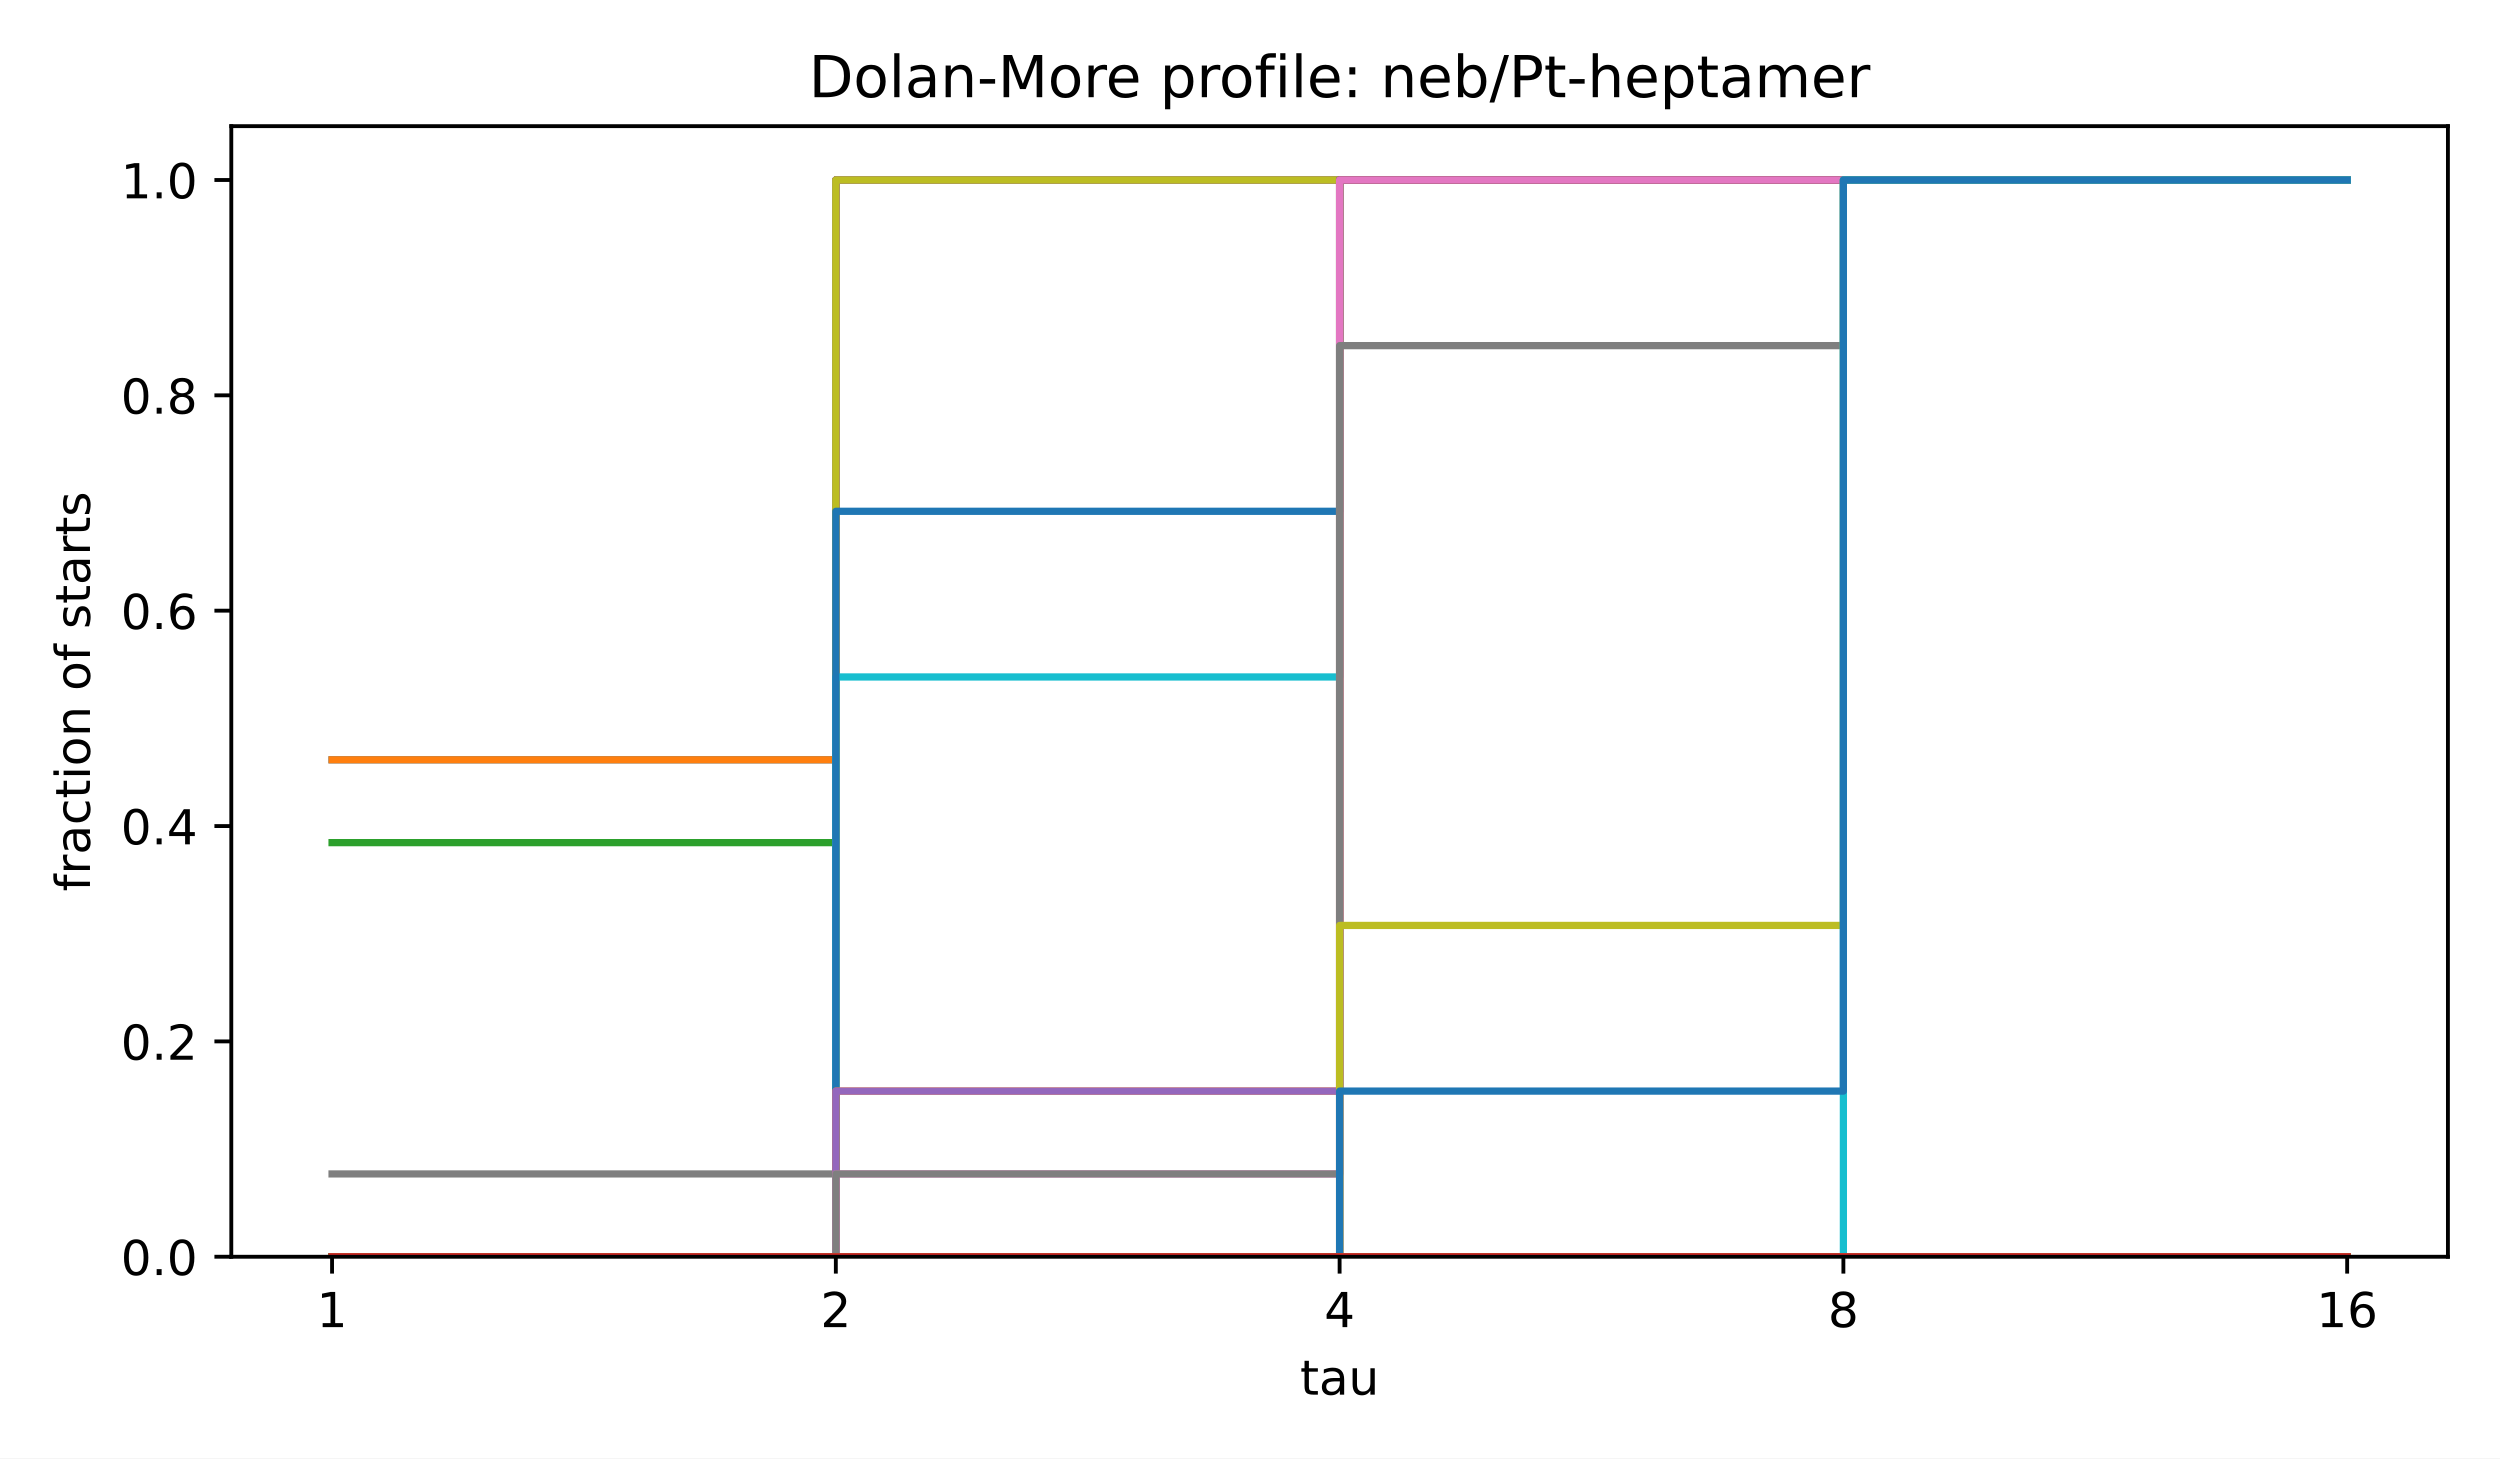
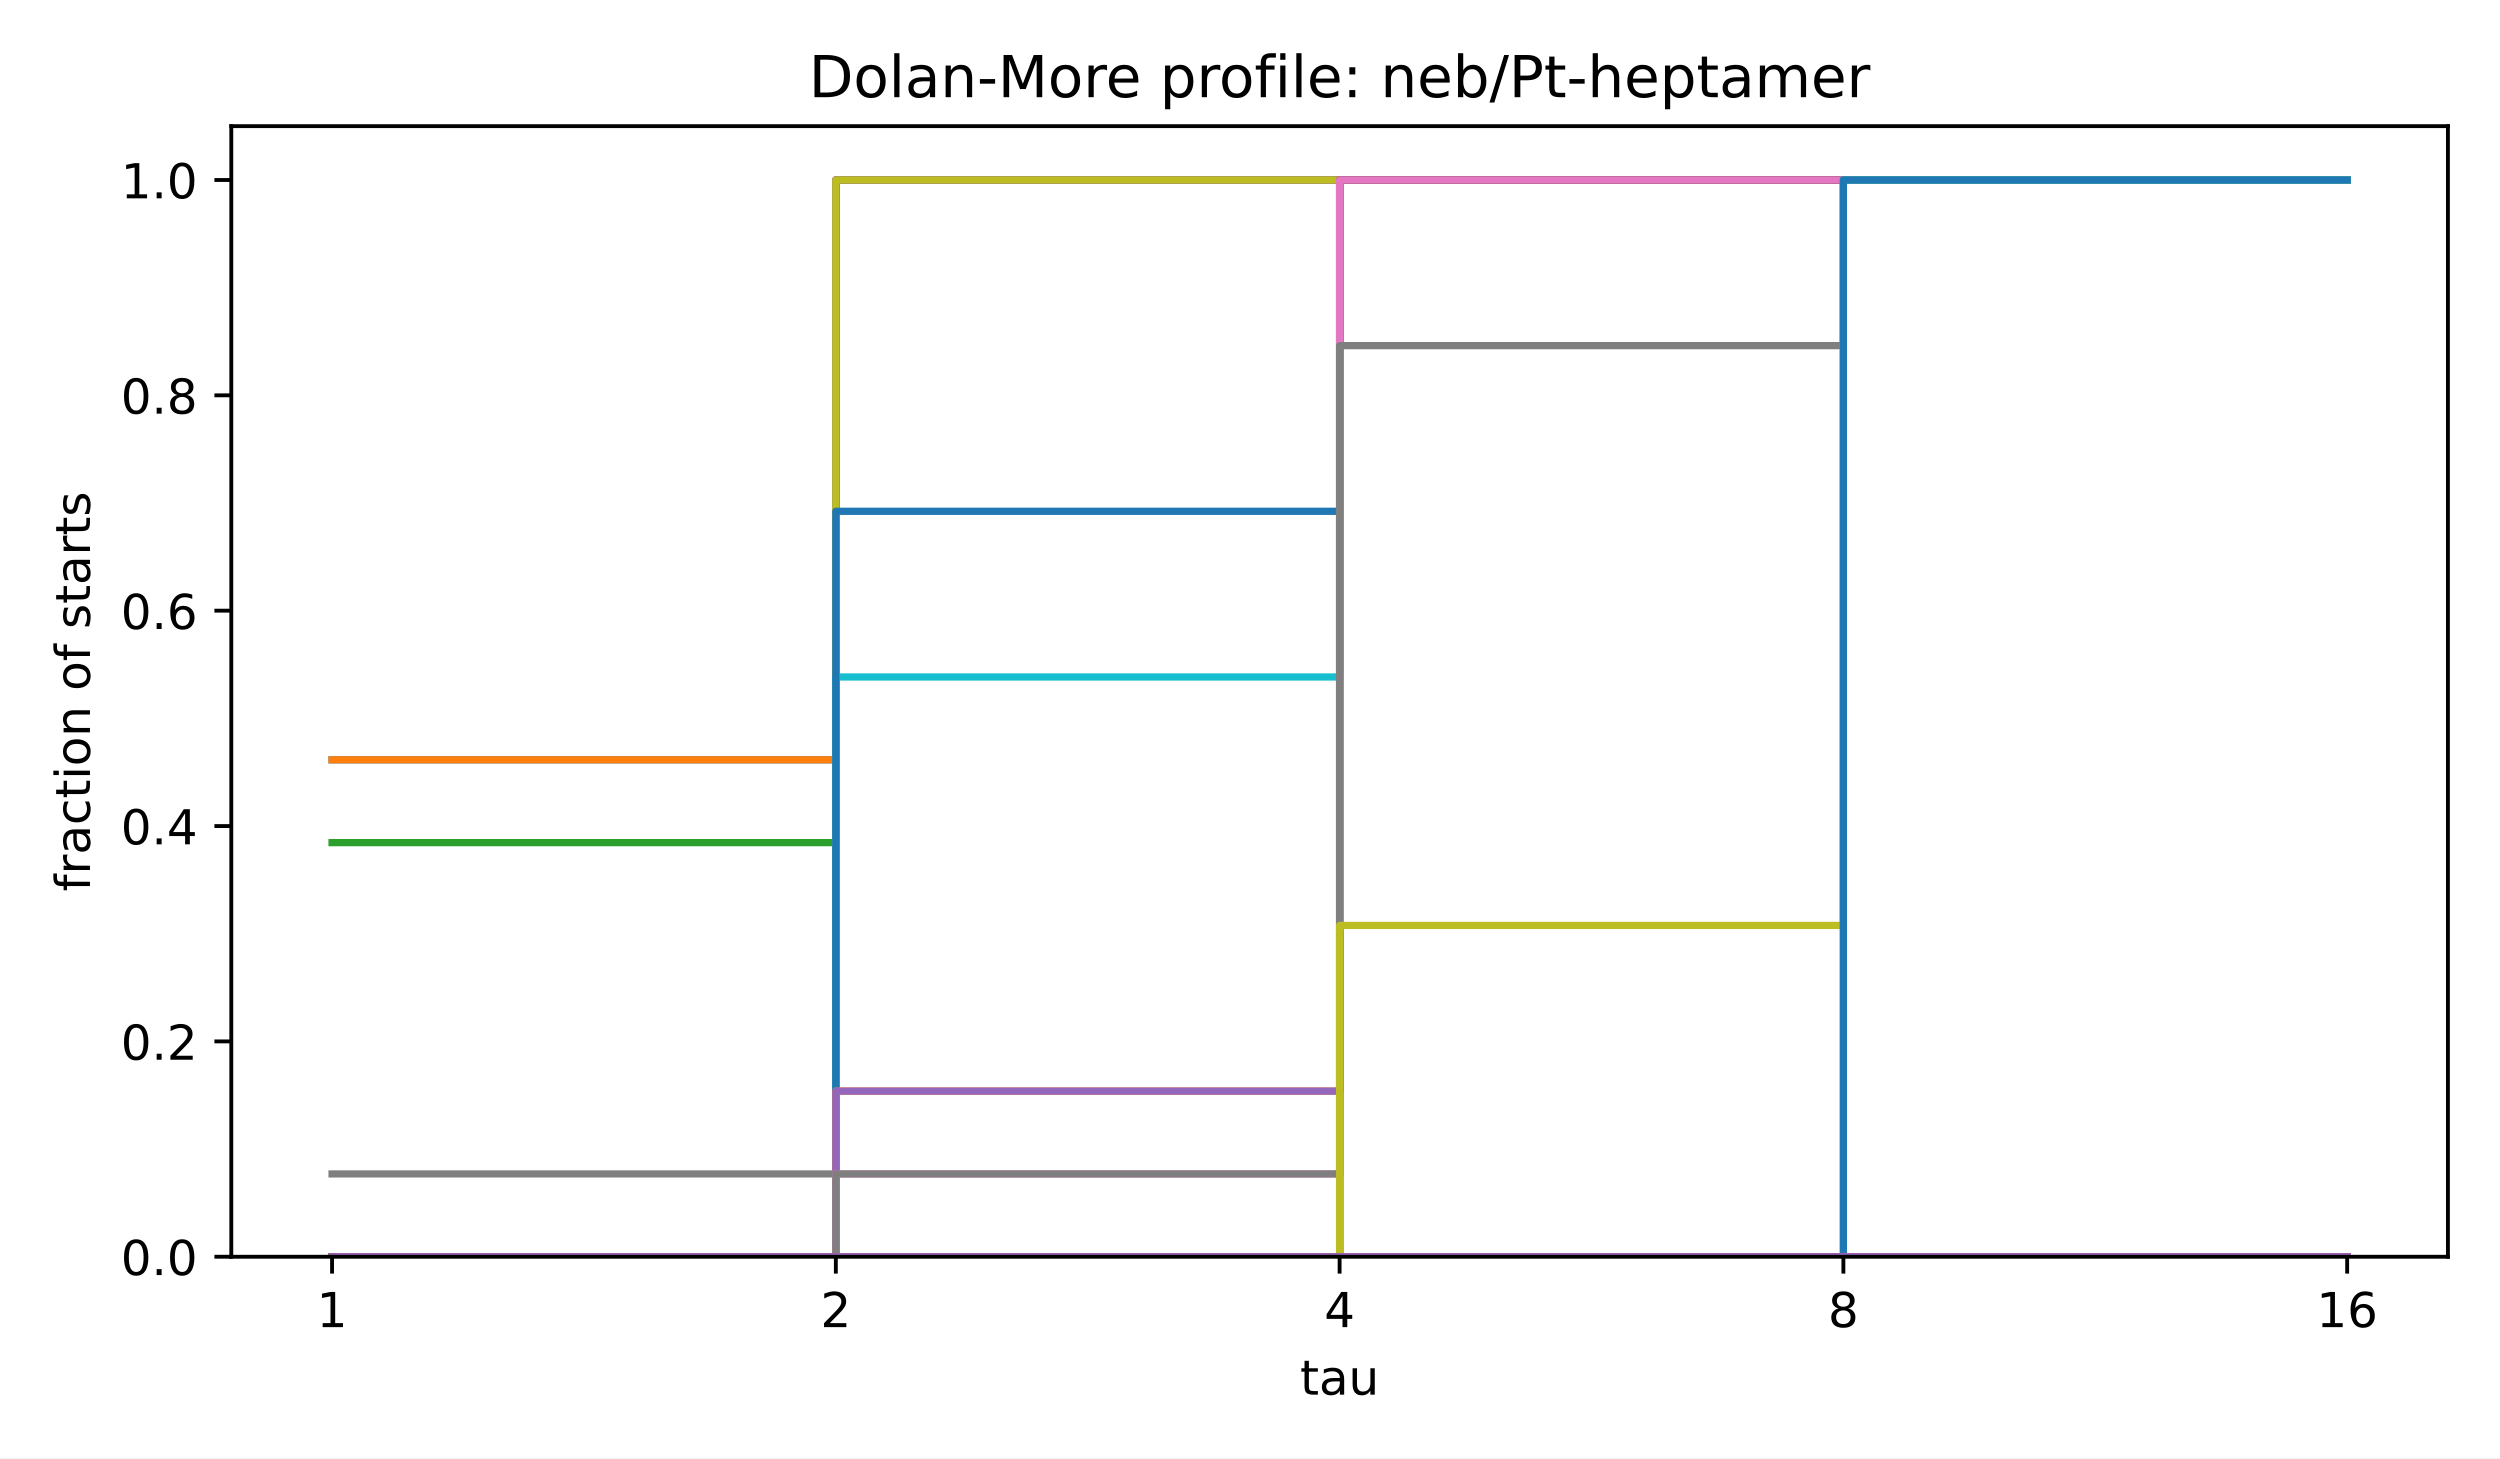
<svg xmlns="http://www.w3.org/2000/svg" xmlns:xlink="http://www.w3.org/1999/xlink" width="518.4pt" height="302.4pt" viewBox="0 0 518.4 302.4" version="1.1">
  <defs>
    <style type="text/css">*{stroke-linejoin: round; stroke-linecap: butt}</style>
  </defs>
  <g id="figure_1">
    <g id="patch_1">
      <path d="M 0 302.4  L 518.4 302.4  L 518.4 0  L 0 0  z " style="fill: #ffffff" />
    </g>
    <g id="axes_1">
      <g id="patch_2">
        <path d="M 47.962 260.6  L 507.6 260.6  L 507.6 26.16  L 47.962 26.16  z " style="fill: #ffffff" />
      </g>
      <g id="matplotlib.axis_1">
        <g id="xtick_1">
          <g id="line2d_1">
            <defs>
              <path id="m8ea4d47d77" d="M 0 0  L 0 3.5  " style="stroke: #000000; stroke-width: 0.8" />
            </defs>
            <g>
              <use xlink:href="#m8ea4d47d77" x="68.855" y="260.6" style="stroke: #000000; stroke-width: 0.8" />
            </g>
          </g>
          <g id="text_1">
            <text style="font-size: 10px; font-family: 'DejaVu Sans', 'Bitstream Vera Sans', 'Computer Modern Sans Serif', 'Lucida Grande', 'Verdana', 'Geneva', 'Lucid', 'Arial', 'Helvetica', 'Avant Garde', sans-serif; text-anchor: middle" x="68.855" y="275.198" transform="rotate(-0 68.85496 275.1977)">1</text>
          </g>
        </g>
        <g id="xtick_2">
          <g id="line2d_2">
            <g>
              <use xlink:href="#m8ea4d47d77" x="173.318" y="260.6" style="stroke: #000000; stroke-width: 0.8" />
            </g>
          </g>
          <g id="text_2">
            <text style="font-size: 10px; font-family: 'DejaVu Sans', 'Bitstream Vera Sans', 'Computer Modern Sans Serif', 'Lucida Grande', 'Verdana', 'Geneva', 'Lucid', 'Arial', 'Helvetica', 'Avant Garde', sans-serif; text-anchor: middle" x="173.318" y="275.198" transform="rotate(-0 173.3181 275.1977)">2</text>
          </g>
        </g>
        <g id="xtick_3">
          <g id="line2d_3">
            <g>
              <use xlink:href="#m8ea4d47d77" x="277.781" y="260.6" style="stroke: #000000; stroke-width: 0.8" />
            </g>
          </g>
          <g id="text_3">
            <text style="font-size: 10px; font-family: 'DejaVu Sans', 'Bitstream Vera Sans', 'Computer Modern Sans Serif', 'Lucida Grande', 'Verdana', 'Geneva', 'Lucid', 'Arial', 'Helvetica', 'Avant Garde', sans-serif; text-anchor: middle" x="277.781" y="275.198" transform="rotate(-0 277.7812 275.1977)">4</text>
          </g>
        </g>
        <g id="xtick_4">
          <g id="line2d_4">
            <g>
              <use xlink:href="#m8ea4d47d77" x="382.244" y="260.6" style="stroke: #000000; stroke-width: 0.8" />
            </g>
          </g>
          <g id="text_4">
            <text style="font-size: 10px; font-family: 'DejaVu Sans', 'Bitstream Vera Sans', 'Computer Modern Sans Serif', 'Lucida Grande', 'Verdana', 'Geneva', 'Lucid', 'Arial', 'Helvetica', 'Avant Garde', sans-serif; text-anchor: middle" x="382.244" y="275.198" transform="rotate(-0 382.2443 275.1977)">8</text>
          </g>
        </g>
        <g id="xtick_5">
          <g id="line2d_5">
            <g>
              <use xlink:href="#m8ea4d47d77" x="486.707" y="260.6" style="stroke: #000000; stroke-width: 0.8" />
            </g>
          </g>
          <g id="text_5">
            <text style="font-size: 10px; font-family: 'DejaVu Sans', 'Bitstream Vera Sans', 'Computer Modern Sans Serif', 'Lucida Grande', 'Verdana', 'Geneva', 'Lucid', 'Arial', 'Helvetica', 'Avant Garde', sans-serif; text-anchor: middle" x="486.707" y="275.198" transform="rotate(-0 486.7074 275.1977)">16</text>
          </g>
        </g>
        <g id="text_6">
          <text style="font-size: 10px; font-family: 'DejaVu Sans', 'Bitstream Vera Sans', 'Computer Modern Sans Serif', 'Lucida Grande', 'Verdana', 'Geneva', 'Lucid', 'Arial', 'Helvetica', 'Avant Garde', sans-serif; text-anchor: middle" x="277.781" y="289.198" transform="rotate(-0 277.7812 289.1977)">tau</text>
        </g>
      </g>
      <g id="matplotlib.axis_2">
        <g id="ytick_1">
          <g id="line2d_6">
            <defs>
              <path id="md659df78fa" d="M 0 0  L -3.5 0  " style="stroke: #000000; stroke-width: 0.8" />
            </defs>
            <g>
              <use xlink:href="#md659df78fa" x="47.962" y="260.6" style="stroke: #000000; stroke-width: 0.8" />
            </g>
          </g>
          <g id="text_7">
            <text style="font-size: 10px; font-family: 'DejaVu Sans', 'Bitstream Vera Sans', 'Computer Modern Sans Serif', 'Lucida Grande', 'Verdana', 'Geneva', 'Lucid', 'Arial', 'Helvetica', 'Avant Garde', sans-serif; text-anchor: end" x="40.962" y="264.399" transform="rotate(-0 40.96234 264.3988)">0.0</text>
          </g>
        </g>
        <g id="ytick_2">
          <g id="line2d_7">
            <g>
              <use xlink:href="#md659df78fa" x="47.962" y="215.945" style="stroke: #000000; stroke-width: 0.8" />
            </g>
          </g>
          <g id="text_8">
            <text style="font-size: 10px; font-family: 'DejaVu Sans', 'Bitstream Vera Sans', 'Computer Modern Sans Serif', 'Lucida Grande', 'Verdana', 'Geneva', 'Lucid', 'Arial', 'Helvetica', 'Avant Garde', sans-serif; text-anchor: end" x="40.962" y="219.744" transform="rotate(-0 40.96234 219.7436)">0.2</text>
          </g>
        </g>
        <g id="ytick_3">
          <g id="line2d_8">
            <g>
              <use xlink:href="#md659df78fa" x="47.962" y="171.29" style="stroke: #000000; stroke-width: 0.8" />
            </g>
          </g>
          <g id="text_9">
            <text style="font-size: 10px; font-family: 'DejaVu Sans', 'Bitstream Vera Sans', 'Computer Modern Sans Serif', 'Lucida Grande', 'Verdana', 'Geneva', 'Lucid', 'Arial', 'Helvetica', 'Avant Garde', sans-serif; text-anchor: end" x="40.962" y="175.088" transform="rotate(-0 40.96234 175.0884)">0.4</text>
          </g>
        </g>
        <g id="ytick_4">
          <g id="line2d_9">
            <g>
              <use xlink:href="#md659df78fa" x="47.962" y="126.634" style="stroke: #000000; stroke-width: 0.8" />
            </g>
          </g>
          <g id="text_10">
            <text style="font-size: 10px; font-family: 'DejaVu Sans', 'Bitstream Vera Sans', 'Computer Modern Sans Serif', 'Lucida Grande', 'Verdana', 'Geneva', 'Lucid', 'Arial', 'Helvetica', 'Avant Garde', sans-serif; text-anchor: end" x="40.962" y="130.433" transform="rotate(-0 40.96234 130.4331)">0.6</text>
          </g>
        </g>
        <g id="ytick_5">
          <g id="line2d_10">
            <g>
              <use xlink:href="#md659df78fa" x="47.962" y="81.979" style="stroke: #000000; stroke-width: 0.8" />
            </g>
          </g>
          <g id="text_11">
            <text style="font-size: 10px; font-family: 'DejaVu Sans', 'Bitstream Vera Sans', 'Computer Modern Sans Serif', 'Lucida Grande', 'Verdana', 'Geneva', 'Lucid', 'Arial', 'Helvetica', 'Avant Garde', sans-serif; text-anchor: end" x="40.962" y="85.778" transform="rotate(-0 40.96234 85.77788)">0.8</text>
          </g>
        </g>
        <g id="ytick_6">
          <g id="line2d_11">
            <g>
              <use xlink:href="#md659df78fa" x="47.962" y="37.324" style="stroke: #000000; stroke-width: 0.8" />
            </g>
          </g>
          <g id="text_12">
            <text style="font-size: 10px; font-family: 'DejaVu Sans', 'Bitstream Vera Sans', 'Computer Modern Sans Serif', 'Lucida Grande', 'Verdana', 'Geneva', 'Lucid', 'Arial', 'Helvetica', 'Avant Garde', sans-serif; text-anchor: end" x="40.962" y="41.123" transform="rotate(-0 40.96234 41.12264)">1.0</text>
          </g>
        </g>
        <g id="text_13">
          <text style="font-size: 10px; font-family: 'DejaVu Sans', 'Bitstream Vera Sans', 'Computer Modern Sans Serif', 'Lucida Grande', 'Verdana', 'Geneva', 'Lucid', 'Arial', 'Helvetica', 'Avant Garde', sans-serif; text-anchor: middle" x="18.657" y="143.38" transform="rotate(-90 18.65687 143.38)">fraction of starts</text>
        </g>
      </g>
      <g id="line2d_12">
        <path d="M 68.855 157.549  L 173.318 157.549  L 173.318 37.324  L 277.781 37.324  L 277.781 37.324  L 382.244 37.324  L 382.244 37.324  L 486.707 37.324  L 486.707 37.324  " clip-path="url(#p4e380cea4b)" style="fill: none; stroke: #1f77b4; stroke-width: 1.5; stroke-linecap: square" />
      </g>
      <g id="line2d_13">
        <path d="M 68.855 157.549  L 173.318 157.549  L 173.318 37.324  L 277.781 37.324  L 277.781 37.324  L 382.244 37.324  L 382.244 37.324  L 486.707 37.324  L 486.707 37.324  " clip-path="url(#p4e380cea4b)" style="fill: none; stroke: #ff7f0e; stroke-width: 1.5; stroke-linecap: square" />
      </g>
      <g id="line2d_14">
        <path d="M 68.855 174.725  L 173.318 174.725  L 173.318 37.324  L 277.781 37.324  L 277.781 37.324  L 382.244 37.324  L 382.244 37.324  L 486.707 37.324  L 486.707 37.324  " clip-path="url(#p4e380cea4b)" style="fill: none; stroke: #2ca02c; stroke-width: 1.5; stroke-linecap: square" />
      </g>
      <g id="line2d_15">
        <path d="M 68.855 260.6  L 173.318 260.6  L 173.318 37.324  L 277.781 37.324  L 277.781 37.324  L 382.244 37.324  L 382.244 37.324  L 486.707 37.324  L 486.707 37.324  " clip-path="url(#p4e380cea4b)" style="fill: none; stroke: #d62728; stroke-width: 1.5; stroke-linecap: square" />
      </g>
      <g id="line2d_16">
        <path d="M 68.855 260.6  L 173.318 260.6  L 173.318 37.324  L 277.781 37.324  L 277.781 37.324  L 382.244 37.324  L 382.244 37.324  L 486.707 37.324  L 486.707 37.324  " clip-path="url(#p4e380cea4b)" style="fill: none; stroke: #9467bd; stroke-width: 1.5; stroke-linecap: square" />
      </g>
      <g id="line2d_17">
        <path d="M 68.855 260.6  L 173.318 260.6  L 173.318 37.324  L 277.781 37.324  L 277.781 37.324  L 382.244 37.324  L 382.244 37.324  L 486.707 37.324  L 486.707 37.324  " clip-path="url(#p4e380cea4b)" style="fill: none; stroke: #8c564b; stroke-width: 1.5; stroke-linecap: square" />
      </g>
      <g id="line2d_18">
        <path d="M 68.855 260.6  L 173.318 260.6  L 173.318 37.324  L 277.781 37.324  L 277.781 37.324  L 382.244 37.324  L 382.244 37.324  L 486.707 37.324  L 486.707 37.324  " clip-path="url(#p4e380cea4b)" style="fill: none; stroke: #e377c2; stroke-width: 1.5; stroke-linecap: square" />
      </g>
      <g id="line2d_19">
        <path d="M 68.855 243.425  L 173.318 243.425  L 173.318 37.324  L 277.781 37.324  L 277.781 37.324  L 382.244 37.324  L 382.244 37.324  L 486.707 37.324  L 486.707 37.324  " clip-path="url(#p4e380cea4b)" style="fill: none; stroke: #7f7f7f; stroke-width: 1.5; stroke-linecap: square" />
      </g>
      <g id="line2d_20">
        <path d="M 68.855 260.6  L 173.318 260.6  L 173.318 37.324  L 277.781 37.324  L 277.781 37.324  L 382.244 37.324  L 382.244 37.324  L 486.707 37.324  L 486.707 37.324  " clip-path="url(#p4e380cea4b)" style="fill: none; stroke: #bcbd22; stroke-width: 1.5; stroke-linecap: square" />
      </g>
      <g id="line2d_21">
        <path d="M 68.855 260.6  L 173.318 260.6  L 173.318 140.374  L 277.781 140.374  L 277.781 37.324  L 382.244 37.324  L 382.244 37.324  L 486.707 37.324  L 486.707 37.324  " clip-path="url(#p4e380cea4b)" style="fill: none; stroke: #17becf; stroke-width: 1.5; stroke-linecap: square" />
      </g>
      <g id="line2d_22">
        <path d="M 68.855 260.6  L 173.318 260.6  L 173.318 106.024  L 277.781 106.024  L 277.781 37.324  L 382.244 37.324  L 382.244 37.324  L 486.707 37.324  L 486.707 37.324  " clip-path="url(#p4e380cea4b)" style="fill: none; stroke: #1f77b4; stroke-width: 1.5; stroke-linecap: square" />
      </g>
      <g id="line2d_23">
        <path d="M 68.855 260.6  L 173.318 260.6  L 173.318 226.25  L 277.781 226.25  L 277.781 37.324  L 382.244 37.324  L 382.244 37.324  L 486.707 37.324  L 486.707 37.324  " clip-path="url(#p4e380cea4b)" style="fill: none; stroke: #ff7f0e; stroke-width: 1.5; stroke-linecap: square" />
      </g>
      <g id="line2d_24">
        <path d="M 68.855 260.6  L 173.318 260.6  L 173.318 260.6  L 277.781 260.6  L 277.781 37.324  L 382.244 37.324  L 382.244 37.324  L 486.707 37.324  L 486.707 37.324  " clip-path="url(#p4e380cea4b)" style="fill: none; stroke: #2ca02c; stroke-width: 1.5; stroke-linecap: square" />
      </g>
      <g id="line2d_25">
        <path d="M 68.855 260.6  L 173.318 260.6  L 173.318 260.6  L 277.781 260.6  L 277.781 37.324  L 382.244 37.324  L 382.244 37.324  L 486.707 37.324  L 486.707 37.324  " clip-path="url(#p4e380cea4b)" style="fill: none; stroke: #d62728; stroke-width: 1.5; stroke-linecap: square" />
      </g>
      <g id="line2d_26">
        <path d="M 68.855 260.6  L 173.318 260.6  L 173.318 226.25  L 277.781 226.25  L 277.781 37.324  L 382.244 37.324  L 382.244 37.324  L 486.707 37.324  L 486.707 37.324  " clip-path="url(#p4e380cea4b)" style="fill: none; stroke: #9467bd; stroke-width: 1.5; stroke-linecap: square" />
      </g>
      <g id="line2d_27">
        <path d="M 68.855 260.6  L 173.318 260.6  L 173.318 260.6  L 277.781 260.6  L 277.781 37.324  L 382.244 37.324  L 382.244 37.324  L 486.707 37.324  L 486.707 37.324  " clip-path="url(#p4e380cea4b)" style="fill: none; stroke: #8c564b; stroke-width: 1.5; stroke-linecap: square" />
      </g>
      <g id="line2d_28">
        <path d="M 68.855 260.6  L 173.318 260.6  L 173.318 243.425  L 277.781 243.425  L 277.781 37.324  L 382.244 37.324  L 382.244 37.324  L 486.707 37.324  L 486.707 37.324  " clip-path="url(#p4e380cea4b)" style="fill: none; stroke: #e377c2; stroke-width: 1.5; stroke-linecap: square" />
      </g>
      <g id="line2d_29">
        <path d="M 68.855 260.6  L 173.318 260.6  L 173.318 243.425  L 277.781 243.425  L 277.781 71.674  L 382.244 71.674  L 382.244 37.324  L 486.707 37.324  L 486.707 37.324  " clip-path="url(#p4e380cea4b)" style="fill: none; stroke: #7f7f7f; stroke-width: 1.5; stroke-linecap: square" />
      </g>
      <g id="line2d_30">
        <path d="M 68.855 260.6  L 173.318 260.6  L 173.318 260.6  L 277.781 260.6  L 277.781 191.9  L 382.244 191.9  L 382.244 37.324  L 486.707 37.324  L 486.707 37.324  " clip-path="url(#p4e380cea4b)" style="fill: none; stroke: #bcbd22; stroke-width: 1.5; stroke-linecap: square" />
      </g>
      <g id="line2d_31">
        <path d="M 68.855 260.6  L 173.318 260.6  L 173.318 260.6  L 277.781 260.6  L 277.781 260.6  L 382.244 260.6  L 382.244 37.324  L 486.707 37.324  L 486.707 37.324  " clip-path="url(#p4e380cea4b)" style="fill: none; stroke: #17becf; stroke-width: 1.5; stroke-linecap: square" />
      </g>
      <g id="line2d_32">
-         <path d="M 68.855 260.6  L 173.318 260.6  L 173.318 260.6  L 277.781 260.6  L 277.781 226.25  L 382.244 226.25  L 382.244 37.324  L 486.707 37.324  L 486.707 37.324  " clip-path="url(#p4e380cea4b)" style="fill: none; stroke: #1f77b4; stroke-width: 1.5; stroke-linecap: square" />
+         <path d="M 68.855 260.6  L 173.318 260.6  L 173.318 260.6  L 277.781 260.6  L 277.781 260.6  L 382.244 260.6  L 382.244 37.324  L 486.707 37.324  L 486.707 37.324  " clip-path="url(#p4e380cea4b)" style="fill: none; stroke: #1f77b4; stroke-width: 1.5; stroke-linecap: square" />
      </g>
      <g id="line2d_33">
        <path d="M 68.855 260.6  L 173.318 260.6  L 173.318 260.6  L 277.781 260.6  L 277.781 260.6  L 382.244 260.6  L 382.244 260.6  L 486.707 260.6  L 486.707 260.6  " clip-path="url(#p4e380cea4b)" style="fill: none; stroke: #ff7f0e; stroke-width: 1.5; stroke-linecap: square" />
      </g>
      <g id="line2d_34">
        <path d="M 68.855 260.6  L 173.318 260.6  L 173.318 260.6  L 277.781 260.6  L 277.781 260.6  L 382.244 260.6  L 382.244 260.6  L 486.707 260.6  L 486.707 260.6  " clip-path="url(#p4e380cea4b)" style="fill: none; stroke: #2ca02c; stroke-width: 1.5; stroke-linecap: square" />
      </g>
      <g id="line2d_35">
        <path d="M 68.855 260.6  L 173.318 260.6  L 173.318 260.6  L 277.781 260.6  L 277.781 260.6  L 382.244 260.6  L 382.244 260.6  L 486.707 260.6  L 486.707 260.6  " clip-path="url(#p4e380cea4b)" style="fill: none; stroke: #d62728; stroke-width: 1.5; stroke-linecap: square" />
+       </g>
+       <g id="line2d_36">
+         <path d="M 68.855 260.6  L 173.318 260.6  L 173.318 260.6  L 277.781 260.6  L 277.781 260.6  L 382.244 260.6  L 382.244 260.6  L 486.707 260.6  L 486.707 260.6  " clip-path="url(#p4e380cea4b)" style="fill: none; stroke: #9467bd; stroke-width: 1.5; stroke-linecap: square" />
      </g>
      <g id="patch_3">
        <path d="M 47.962 260.6  L 47.962 26.16  " style="fill: none; stroke: #000000; stroke-width: 0.8; stroke-linejoin: miter; stroke-linecap: square" />
      </g>
      <g id="patch_4">
        <path d="M 507.6 260.6  L 507.6 26.16  " style="fill: none; stroke: #000000; stroke-width: 0.8; stroke-linejoin: miter; stroke-linecap: square" />
      </g>
      <g id="patch_5">
        <path d="M 47.962 260.6  L 507.6 260.6  " style="fill: none; stroke: #000000; stroke-width: 0.8; stroke-linejoin: miter; stroke-linecap: square" />
      </g>
      <g id="patch_6">
        <path d="M 47.962 26.16  L 507.6 26.16  " style="fill: none; stroke: #000000; stroke-width: 0.8; stroke-linejoin: miter; stroke-linecap: square" />
      </g>
      <g id="text_14">
        <text style="font-size: 12px; font-family: 'DejaVu Sans', 'Bitstream Vera Sans', 'Computer Modern Sans Serif', 'Lucida Grande', 'Verdana', 'Geneva', 'Lucid', 'Arial', 'Helvetica', 'Avant Garde', sans-serif; text-anchor: middle" x="277.781" y="20.16" transform="rotate(-0 277.7812 20.16)">Dolan-More profile: neb/Pt-heptamer</text>
      </g>
    </g>
  </g>
  <defs>
    <clipPath id="p4e380cea4b">
      <rect x="47.962" y="26.16" width="459.638" height="234.44" />
    </clipPath>
  </defs>
</svg>
